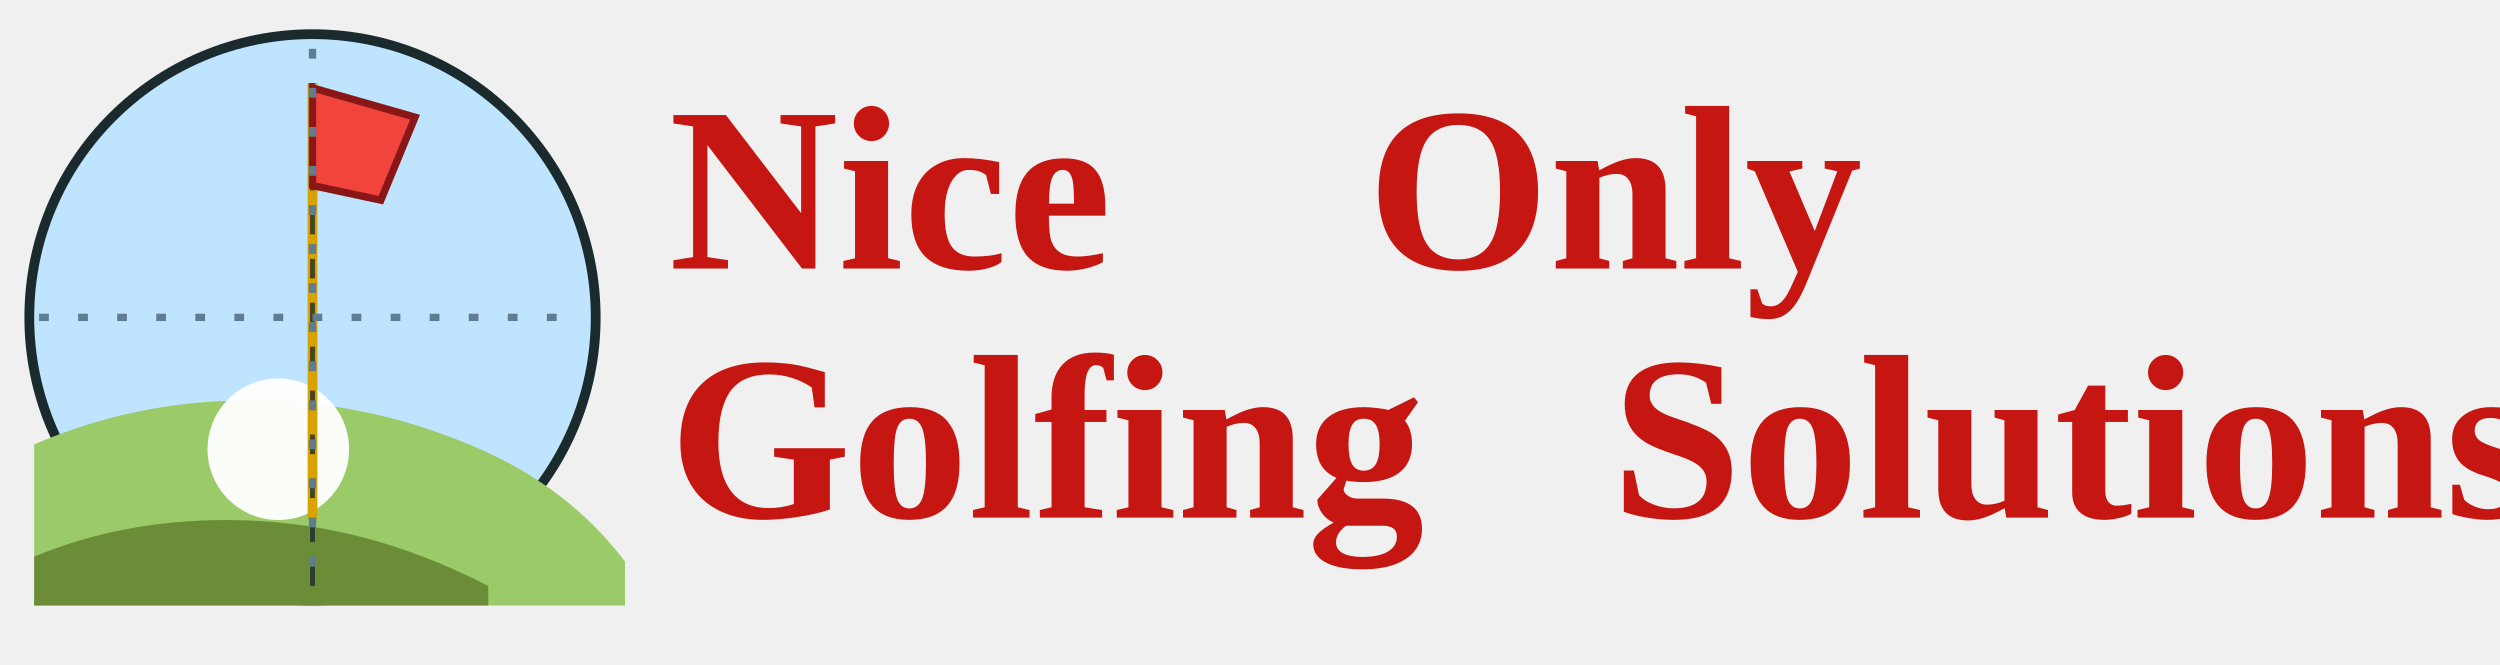
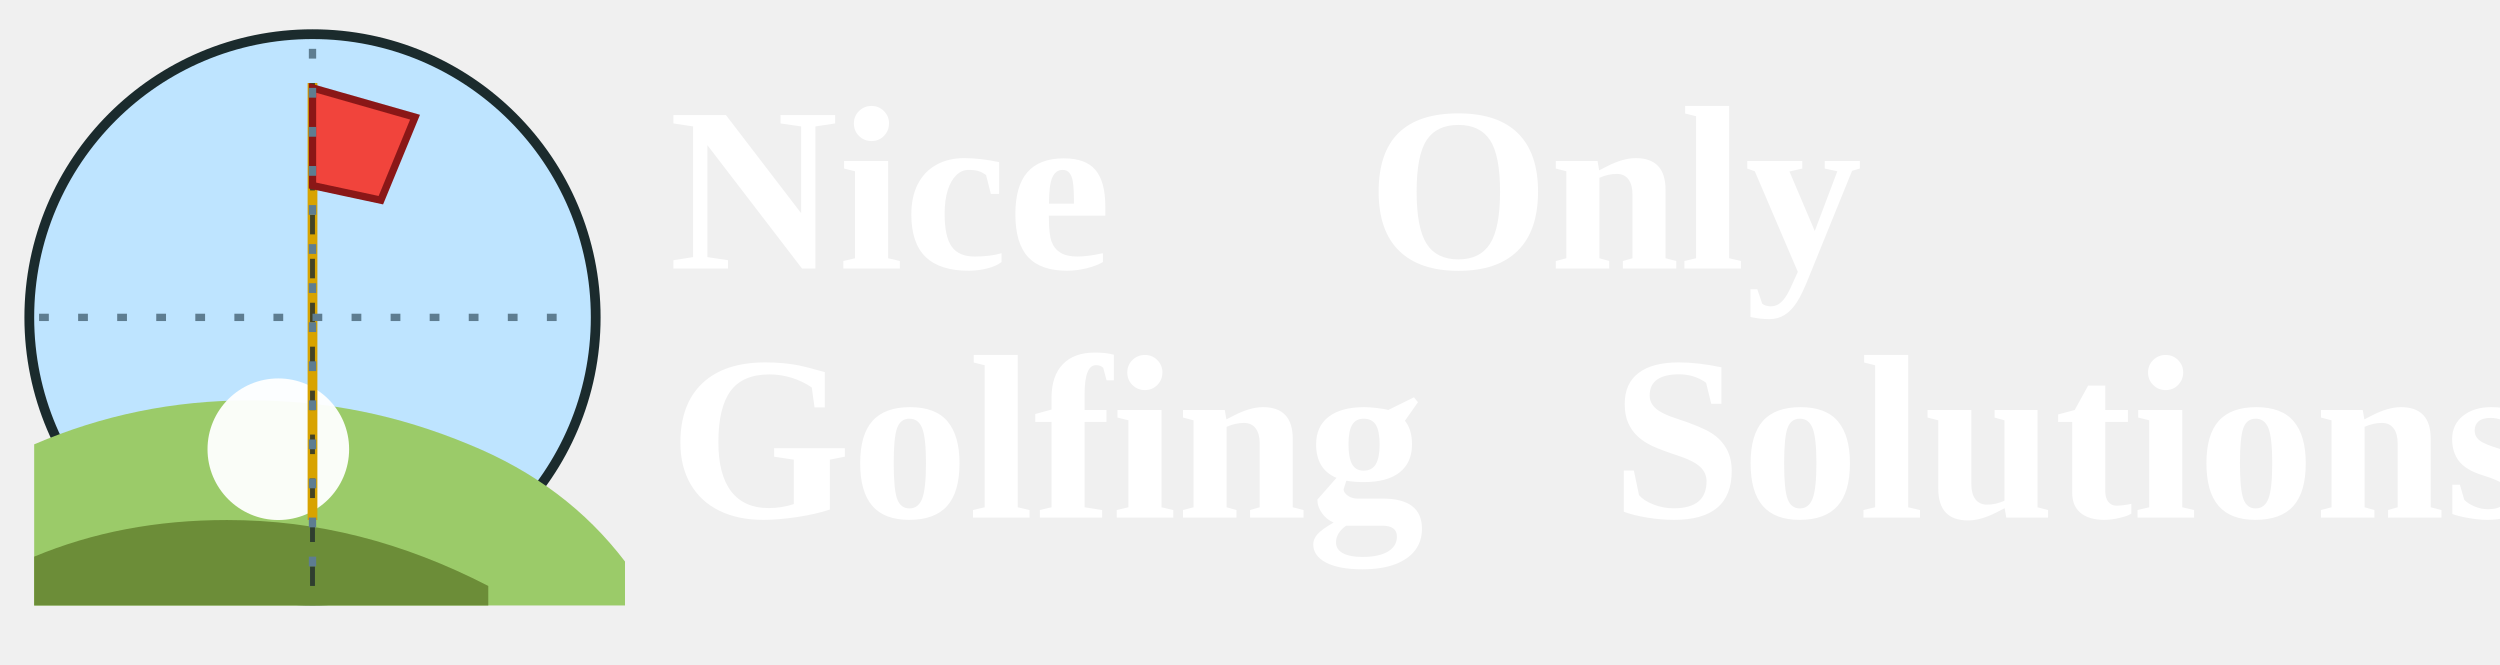
<svg xmlns="http://www.w3.org/2000/svg" width="1024" height="272" viewBox="0 0 1024 272" fill="none">
  <rect width="1024" height="272" fill="transparent" />
  <g transform="translate(10 12)">
    <circle cx="118" cy="118" r="116" fill="#BEE4FF" stroke="#1B2B2D" stroke-width="4" />
    <path d="M4 170C32 158 61 152 92 152C124 152 153 158 182 170C209 181 230 197 246 218V236H4V170Z" fill="#9BCB69" />
    <path d="M4 216C28 206 54 201 83 201C120 201 155 210 190 228V236H4V216Z" fill="#6C8D38" />
    <path d="M104 201C120 201 133 188 133 172C133 156 120 143 104 143C88 143 75 156 75 172C75 188 88 201 104 201Z" fill="white" opacity="0.95" />
    <path d="M118 22V201" stroke="#D8A300" stroke-width="4" />
    <path d="M118 22V238" stroke="#1F2A2D" stroke-width="2" stroke-dasharray="8 10" opacity="0.8" />
    <path d="M118 24L160 36L146 70L118 64V24Z" fill="#F1443C" stroke="#8A1717" stroke-width="3" />
    <path d="M6 118H230" stroke="#5E7D91" stroke-width="3" stroke-dasharray="4 12" />
    <path d="M118 8V228" stroke="#5E7D91" stroke-width="3" stroke-dasharray="4 12" />
  </g>
-   <g fill="#C51612" font-family="Georgia, 'Times New Roman', serif" font-weight="700">
+   <g fill="#FFFFFF" font-family="Georgia, 'Times New Roman', serif" font-weight="700">
    <text x="274" y="110" font-size="96">Nice</text>
    <text x="560" y="110" font-size="96">Only</text>
    <text x="274" y="212" font-size="96">Golfing</text>
    <text x="660" y="212" font-size="96">Solutions</text>
  </g>
</svg>
